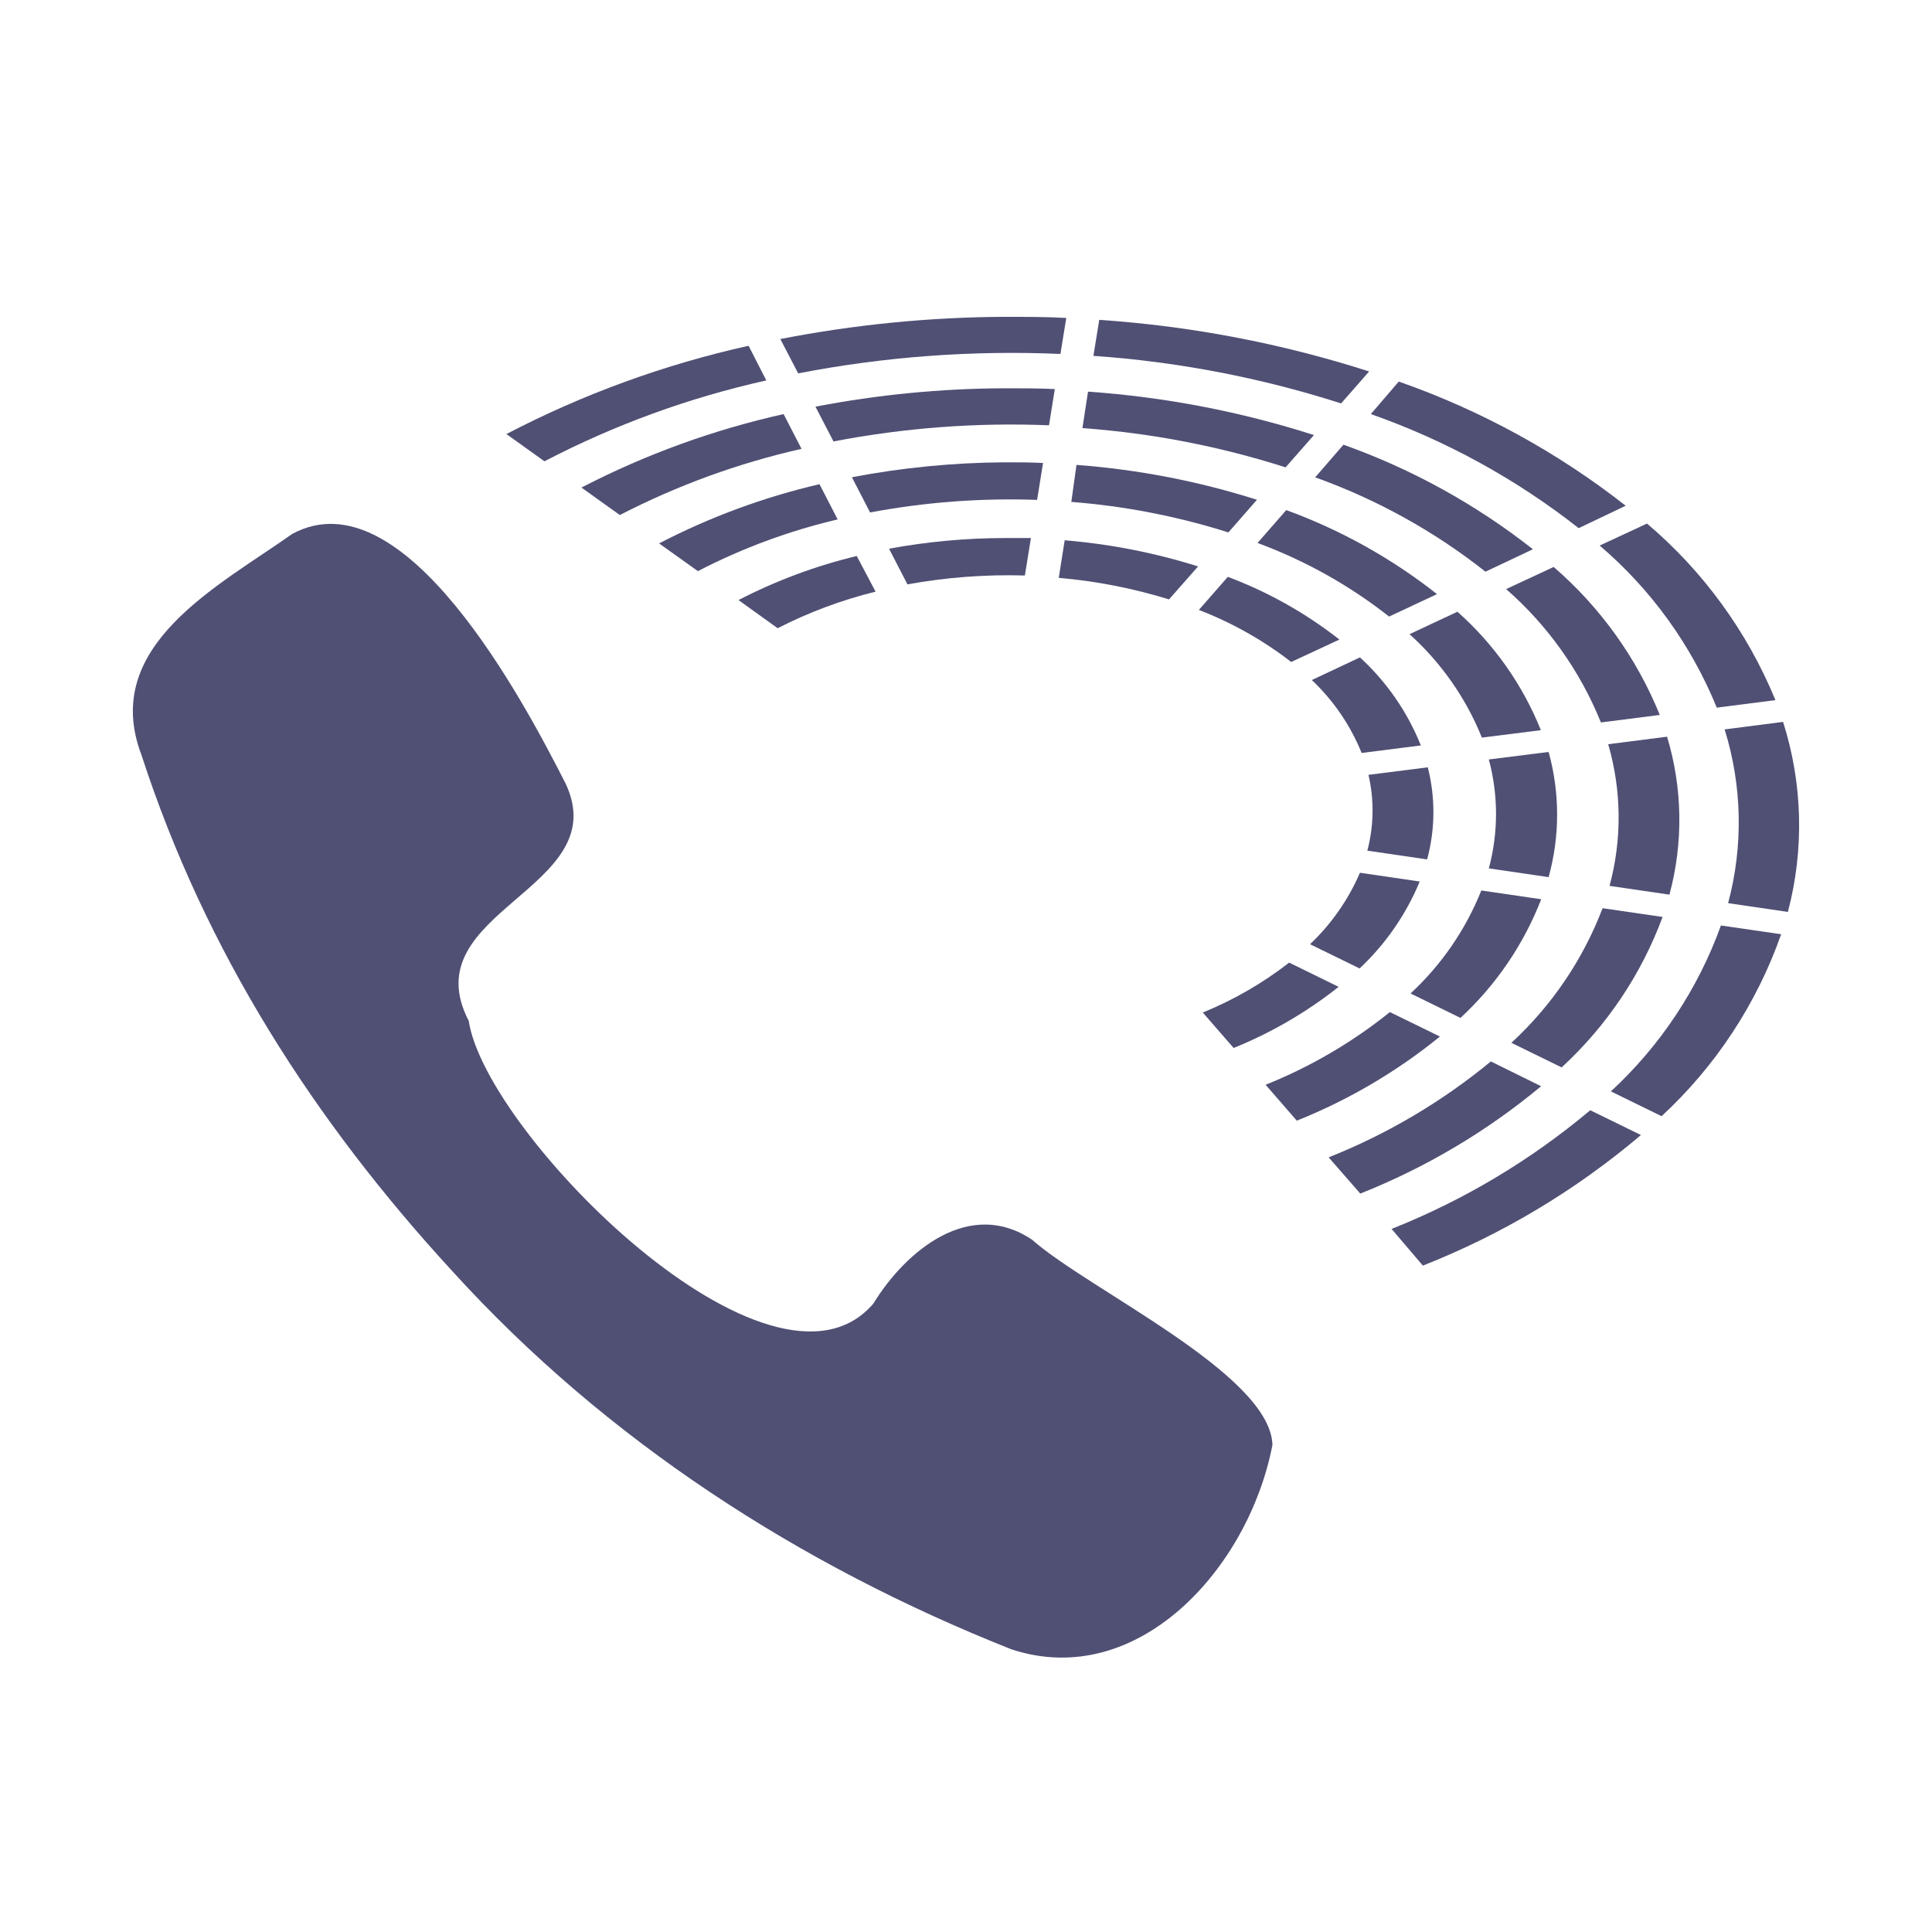
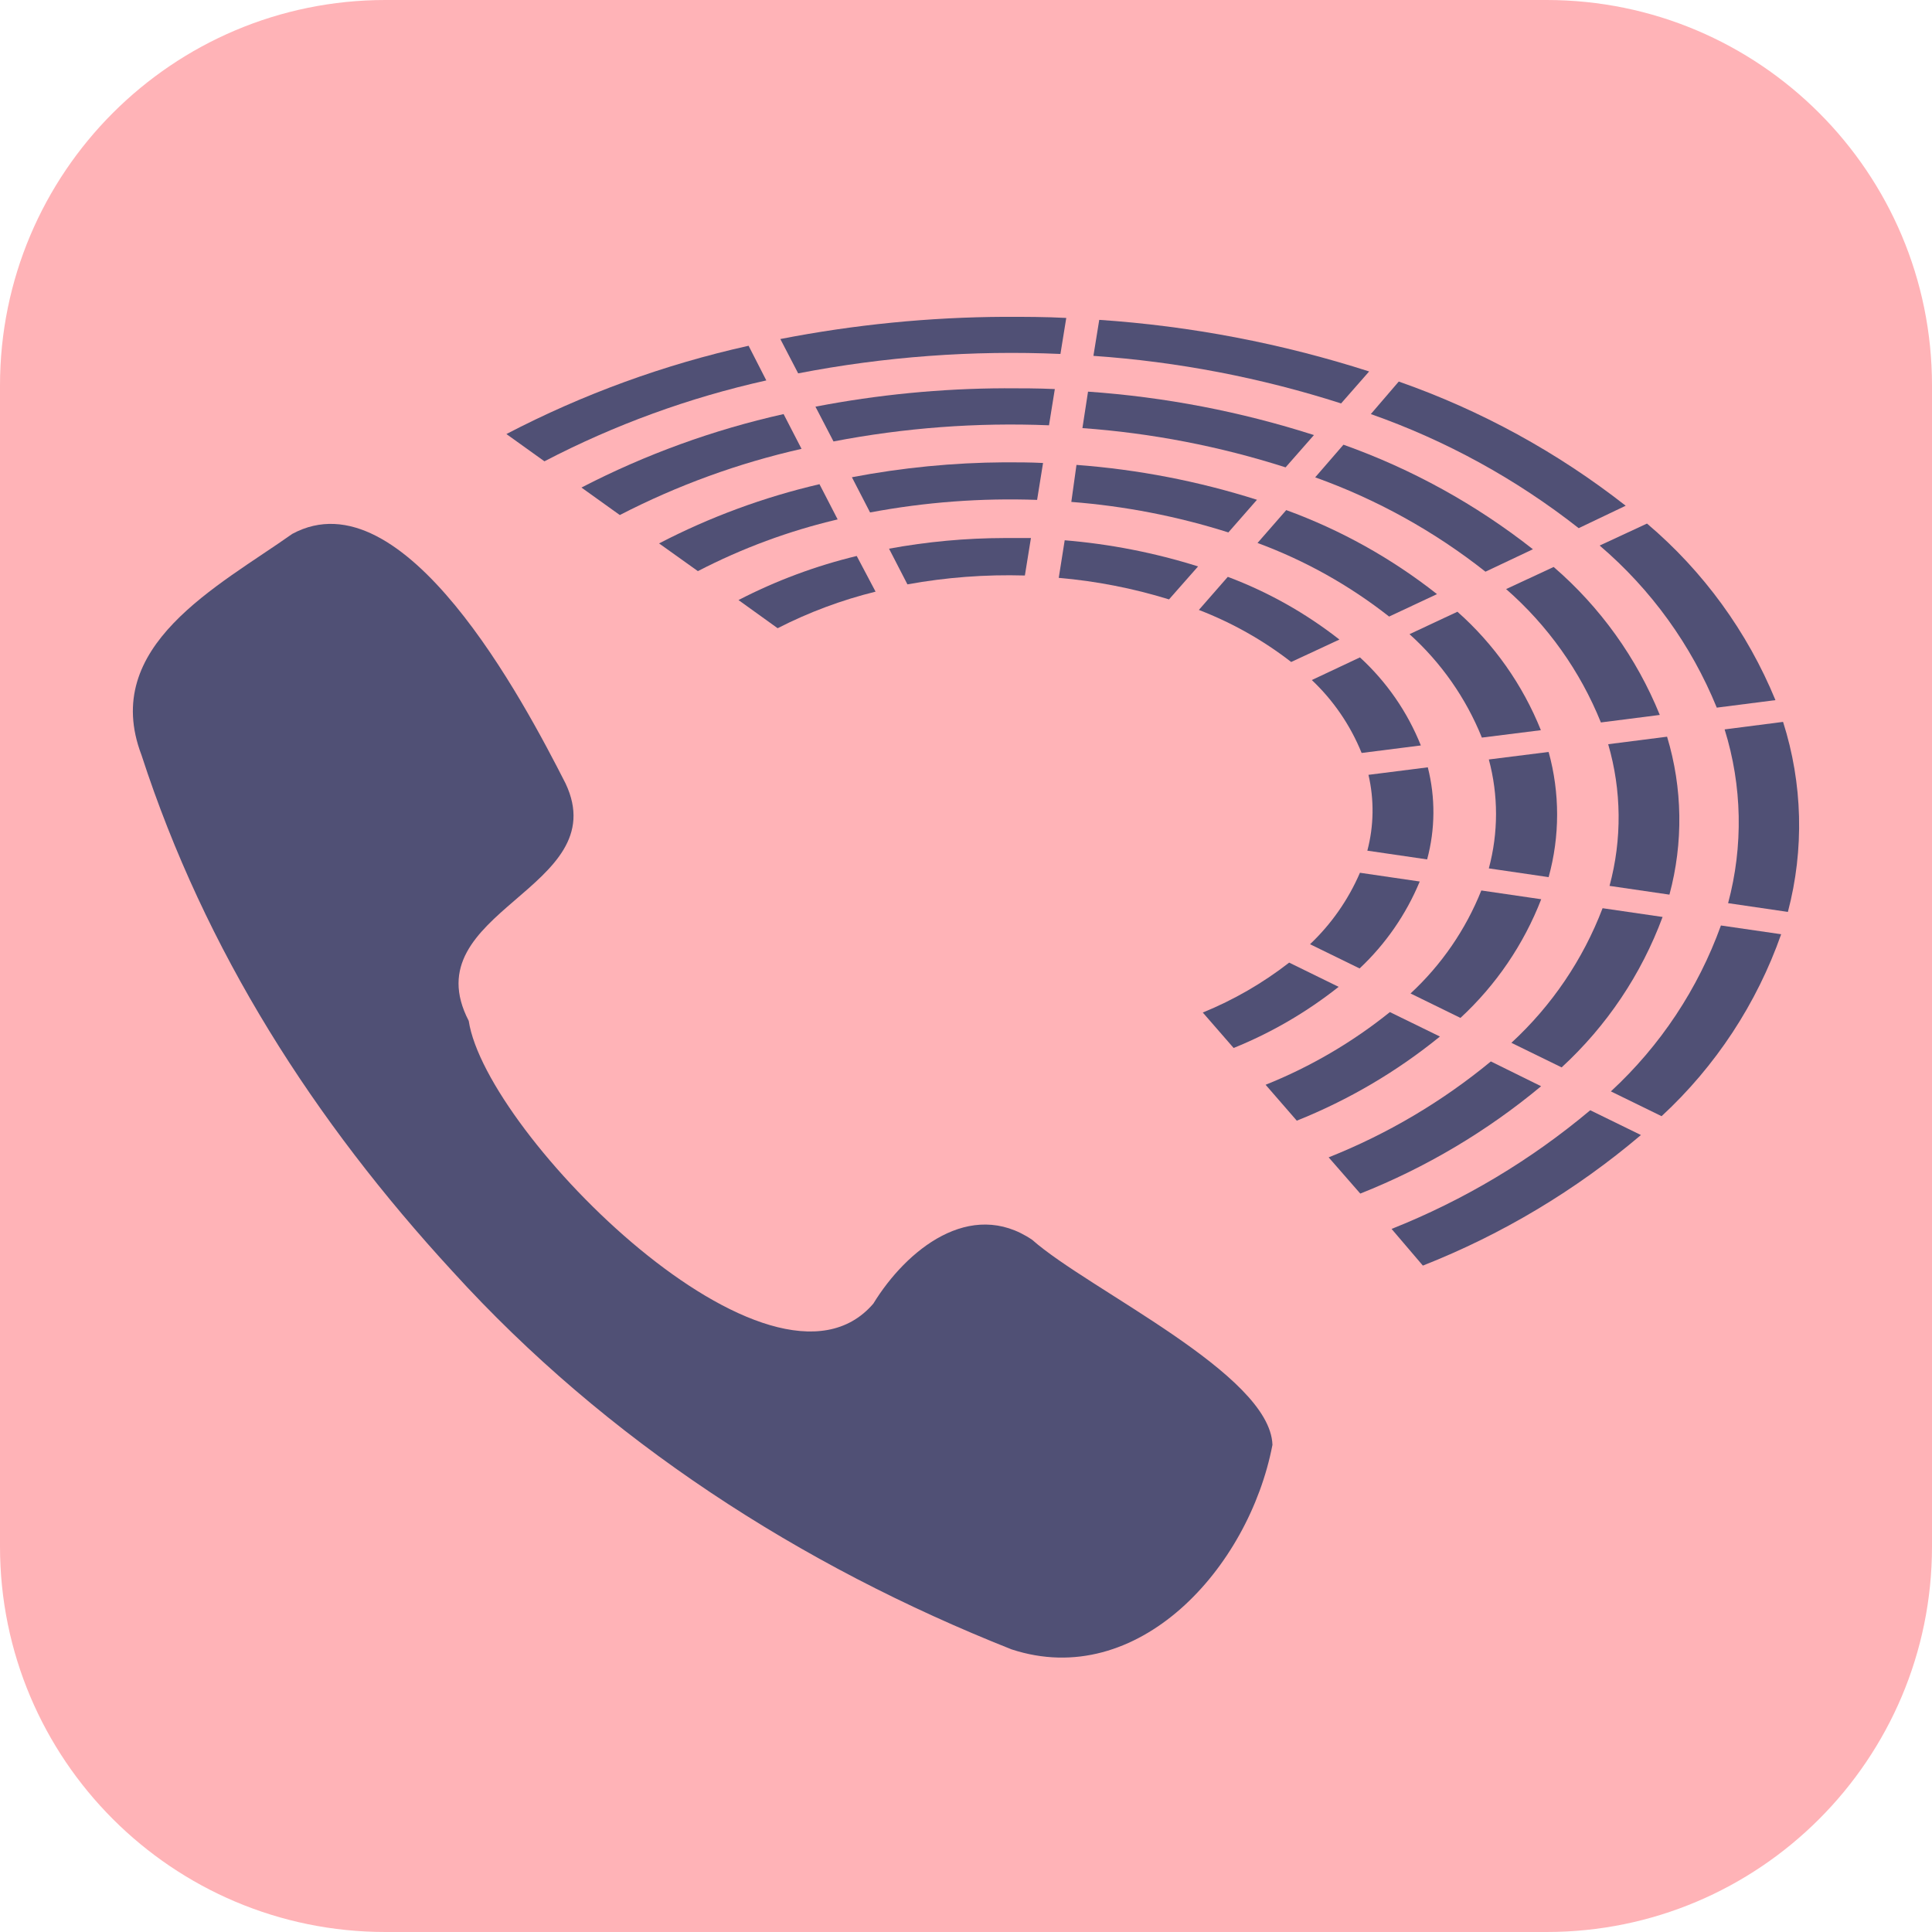
<svg xmlns="http://www.w3.org/2000/svg" viewBox="0 0 160 160" version="1.1" id="svg104" width="160" height="160">
  <defs id="defs4">
    <style id="style2">
      .a {
        fill: #505075;
      }

      .b {
        isolation: isolate;
      }

      .c {
        fill: red;
      }
    </style>
  </defs>
+   <rect style="opacity:1;fill:#ffb3b7;fill-opacity:1;stroke:none;stroke-width:0.995;stroke-miterlimit:4;stroke-dasharray:none;stroke-opacity:1" id="rect848" width="160" height="160" x="0" y="0" ry="31.923" />
  <g id="g1964" transform="matrix(0.9289864,0,0,0.9289864,11.00336,9.074395)">
    <path style="fill:#505075" id="path8-9" d="m 101.59,119.036 c -2.11,11 -12,21.93 -23.26,18.23 -18.87,-7.48 -36.12,-18.62 -49.81,-33.67 -12.38,-13.45 -22.06,-28.55 -27.75,-46.05 -3.71,-9.74 6.85,-15.05 13.44,-19.72 9.94,-5.36 20.62,14.9 24.36,22.24 4.47,9.44 -13.72,11.36 -8.63,21.17 1.54,10.13 27.07,35.71 36.07,25.21 2.94,-4.8 8.65,-9.42 14.16,-5.69 5.04,4.46 21.22,11.96 21.42,18.28 z" class="a" />
    <g style="isolation:isolate" id="g74-7" class="b" transform="translate(-37.79049,-13.85444)">
      <path style="fill:#505075" id="path10-3" d="m 115.48,32.33 c 1.84,0 3.68,0 5.52,0.1 l -0.52,3.21 A 100.17,100.17 0 0 0 97.1,37.37 l -1.59,-3.06 a 107.05,107.05 0 0 1 19.97,-1.98 z" class="a" />
      <path style="fill:#505075" id="path12-6" d="M 123.94,32.6 A 100.93,100.93 0 0 1 148,37.2 l -2.5,2.85 a 93.54,93.54 0 0 0 -22.08,-4.24 z" class="a" />
      <path style="fill:#505075" id="path14-1" d="m 115.48,38.7 c 1.5,0 3,0 4.5,0.07 L 119.46,42 a 83.59,83.59 0 0 0 -19.21,1.44 l -1.61,-3.1 a 90.69,90.69 0 0 1 16.84,-1.64 z" class="a" />
      <path style="fill:#505075" id="path16-2" d="M 92.68,34.91 94.26,38 a 80.85,80.85 0 0 0 -19.78,7.21 l -3.39,-2.43 a 88.07,88.07 0 0 1 21.59,-7.87 z" class="a" />
      <path style="fill:#505075" id="path18-9" d="m 122.94,39 a 85.52,85.52 0 0 1 20.14,3.87 l -2.53,2.88 a 77.9,77.9 0 0 0 -18.11,-3.5 z" class="a" />
      <path style="fill:#505075" id="path20-3" d="m 115.5,45.3 c 1.15,0 2.29,0 3.43,0.06 l -0.53,3.29 a 67.59,67.59 0 0 0 -14.89,1.12 l -1.62,-3.14 A 74.91,74.91 0 0 1 115.5,45.3 Z" class="a" />
      <path style="fill:#505075" id="path22-1" d="m 95.8,41 1.6,3.1 A 68,68 0 0 0 81.2,50 L 77.78,47.55 A 74.62,74.62 0 0 1 95.8,41 Z" class="a" />
      <path style="fill:#505075" id="path24-9" d="m 150.64,38.1 a 70.65,70.65 0 0 1 20.23,11.07 l -4.19,2 A 64.76,64.76 0 0 0 148.15,41 Z" class="a" />
      <path style="fill:#505075" id="path26-4" d="M 121.91,45.53 A 70.46,70.46 0 0 1 138,48.64 l -2.55,2.91 a 62.34,62.34 0 0 0 -14,-2.72 z" class="a" />
      <path style="fill:#505075" id="path28-7" d="m 99,47.25 1.62,3.14 A 53.88,53.88 0 0 0 88.16,55 L 84.7,52.53 A 61.07,61.07 0 0 1 99,47.25 Z" class="a" />
      <path style="fill:#505075" id="path30-8" d="m 145.71,43.73 a 59.69,59.69 0 0 1 16.89,9.32 l -4.23,2 a 53.71,53.71 0 0 0 -15.18,-8.41 z" class="a" />
      <path style="fill:#505075" id="path32-4" d="m 115.5,52.05 c 0.78,0 1.56,0 2.35,0 l -0.54,3.34 a 50.36,50.36 0 0 0 -10.47,0.79 L 105.2,53 a 57.4,57.4 0 0 1 10.3,-0.95 z" class="a" />
      <path style="fill:#505075" id="path34-5" d="m 120.86,52.25 a 54.65,54.65 0 0 1 11.89,2.33 l -2.59,2.94 a 47,47 0 0 0 -9.83,-1.92 z" class="a" />
      <path style="fill:#505075" id="path36-0" d="m 140.61,49.56 a 48.55,48.55 0 0 1 13.44,7.49 l -4.27,2 a 43.19,43.19 0 0 0 -11.73,-6.56 z" class="a" />
      <path style="fill:#505075" id="path38-3" d="m 102.32,53.65 1.68,3.18 a 40.42,40.42 0 0 0 -8.73,3.26 l -3.49,-2.51 a 46.92,46.92 0 0 1 10.54,-3.93 z" class="a" />
      <path style="fill:#505075" id="path40-6" d="m 135.4,55.51 a 37.46,37.46 0 0 1 9.95,5.59 l -4.3,2 a 32.42,32.42 0 0 0 -8.23,-4.64 z" class="a" />
      <path style="fill:#505075" id="path42-1" d="m 172.77,50.76 a 41.11,41.11 0 0 1 11.45,15.74 l -5.23,0.67 A 37.67,37.67 0 0 0 168.55,52.72 Z" class="a" />
      <path style="fill:#505075" id="path44-0" d="m 164.45,54.63 a 34.62,34.62 0 0 1 9.46,13.19 l -5.25,0.67 A 31.37,31.37 0 0 0 160.21,56.6 Z" class="a" />
      <path style="fill:#505075" id="path46-6" d="m 155.87,58.62 a 28.09,28.09 0 0 1 7.44,10.56 l -5.26,0.66 a 25,25 0 0 0 -6.45,-9.22 z" class="a" />
      <path style="fill:#505075" id="path48-3" d="m 147.18,62.69 a 21.46,21.46 0 0 1 5.43,7.85 l -5.28,0.67 a 18.47,18.47 0 0 0 -4.44,-6.5 z" class="a" />
      <path style="fill:#505075" id="path50-2" d="m 153.23,72.49 a 16.2,16.2 0 0 1 -0.06,8.21 l -5.33,-0.78 a 14.05,14.05 0 0 0 0.1,-6.76 z" class="a" />
      <path style="fill:#505075" id="path52-0" d="m 164,71.12 a 20.93,20.93 0 0 1 0,11.16 l -5.33,-0.78 a 18.7,18.7 0 0 0 0,-9.71 z" class="a" />
      <path style="fill:#505075" id="path54-6" d="m 174.56,69.76 a 25.62,25.62 0 0 1 0.21,14.08 l -5.34,-0.78 a 23.36,23.36 0 0 0 -0.12,-12.63 z" class="a" />
      <path style="fill:#505075" id="path56-1" d="m 184.9,68.44 a 30.32,30.32 0 0 1 0.43,16.94 L 180,84.6 a 27.85,27.85 0 0 0 -0.31,-15.49 z" class="a" />
      <path style="fill:#505075" id="path58-5" d="m 147.18,81.89 5.33,0.78 a 22.4,22.4 0 0 1 -5.36,7.75 l -4.42,-2.16 a 19.3,19.3 0 0 0 4.45,-6.37 z" class="a" />
      <path style="fill:#505075" id="path60-5" d="m 158,83.47 5.34,0.78 a 28.41,28.41 0 0 1 -7.2,10.58 l -4.45,-2.18 A 25.3,25.3 0 0 0 158,83.47 Z" class="a" />
      <path style="fill:#505075" id="path62-4" d="m 140.87,89.9 4.41,2.16 a 38,38 0 0 1 -9.36,5.45 l -2.75,-3.16 a 32.6,32.6 0 0 0 7.7,-4.45 z" class="a" />
      <path style="fill:#505075" id="path64-7" d="m 168.81,85.05 5.35,0.78 a 34.48,34.48 0 0 1 -9,13.41 l -4.48,-2.19 a 31.64,31.64 0 0 0 8.13,-12 z" class="a" />
      <path style="fill:#505075" id="path66-6" d="m 179.36,86.59 5.37,0.78 a 40.3,40.3 0 0 1 -10.66,16.22 l -4.52,-2.21 a 37.39,37.39 0 0 0 9.81,-14.79 z" class="a" />
      <path style="fill:#505075" id="path68-5" d="m 149.85,94.31 4.46,2.18 a 49.12,49.12 0 0 1 -12.76,7.5 l -2.78,-3.2 a 43.46,43.46 0 0 0 11.08,-6.48 z" class="a" />
      <path style="fill:#505075" id="path70-6" d="m 158.85,98.71 4.48,2.21 a 59.52,59.52 0 0 1 -16.12,9.57 l -2.82,-3.23 a 54.16,54.16 0 0 0 14.46,-8.55 z" class="a" />
      <path style="fill:#505075" id="path72-9" d="m 167.71,103.06 4.52,2.21 a 69.33,69.33 0 0 1 -19.44,11.64 L 150,113.64 a 64.61,64.61 0 0 0 17.71,-10.58 z" class="a" />
    </g>
  </g>
</svg>
